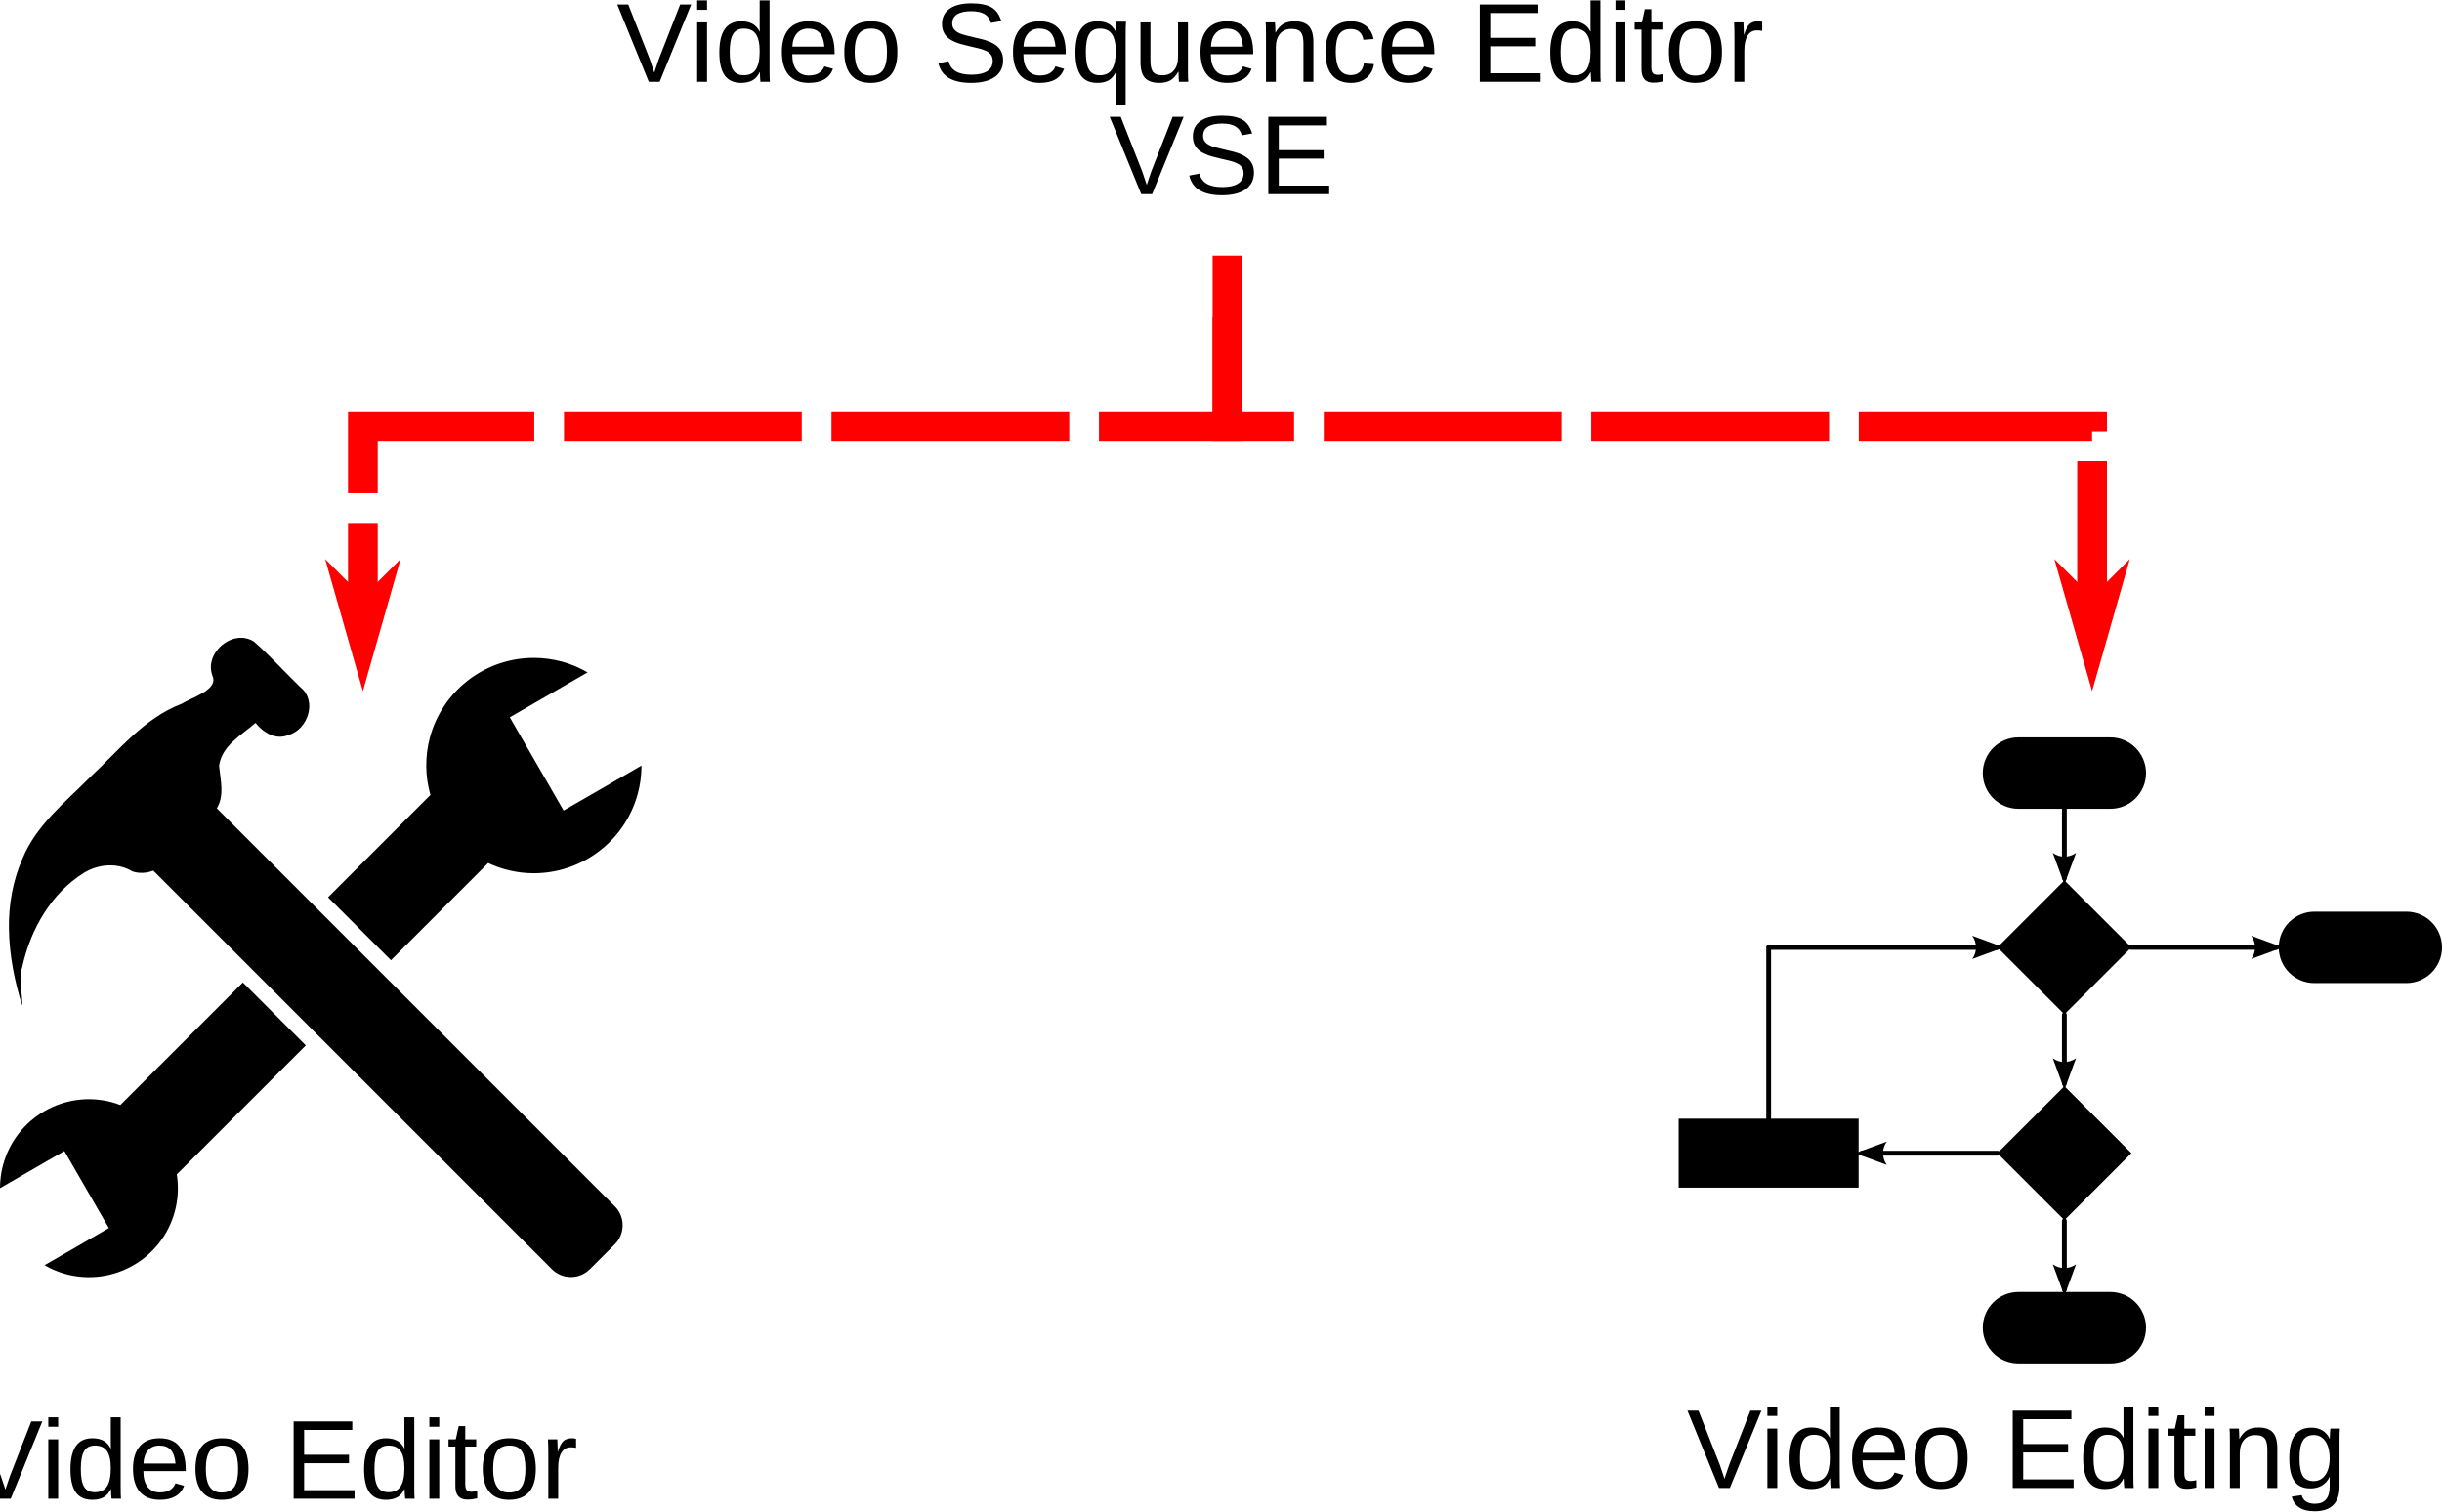
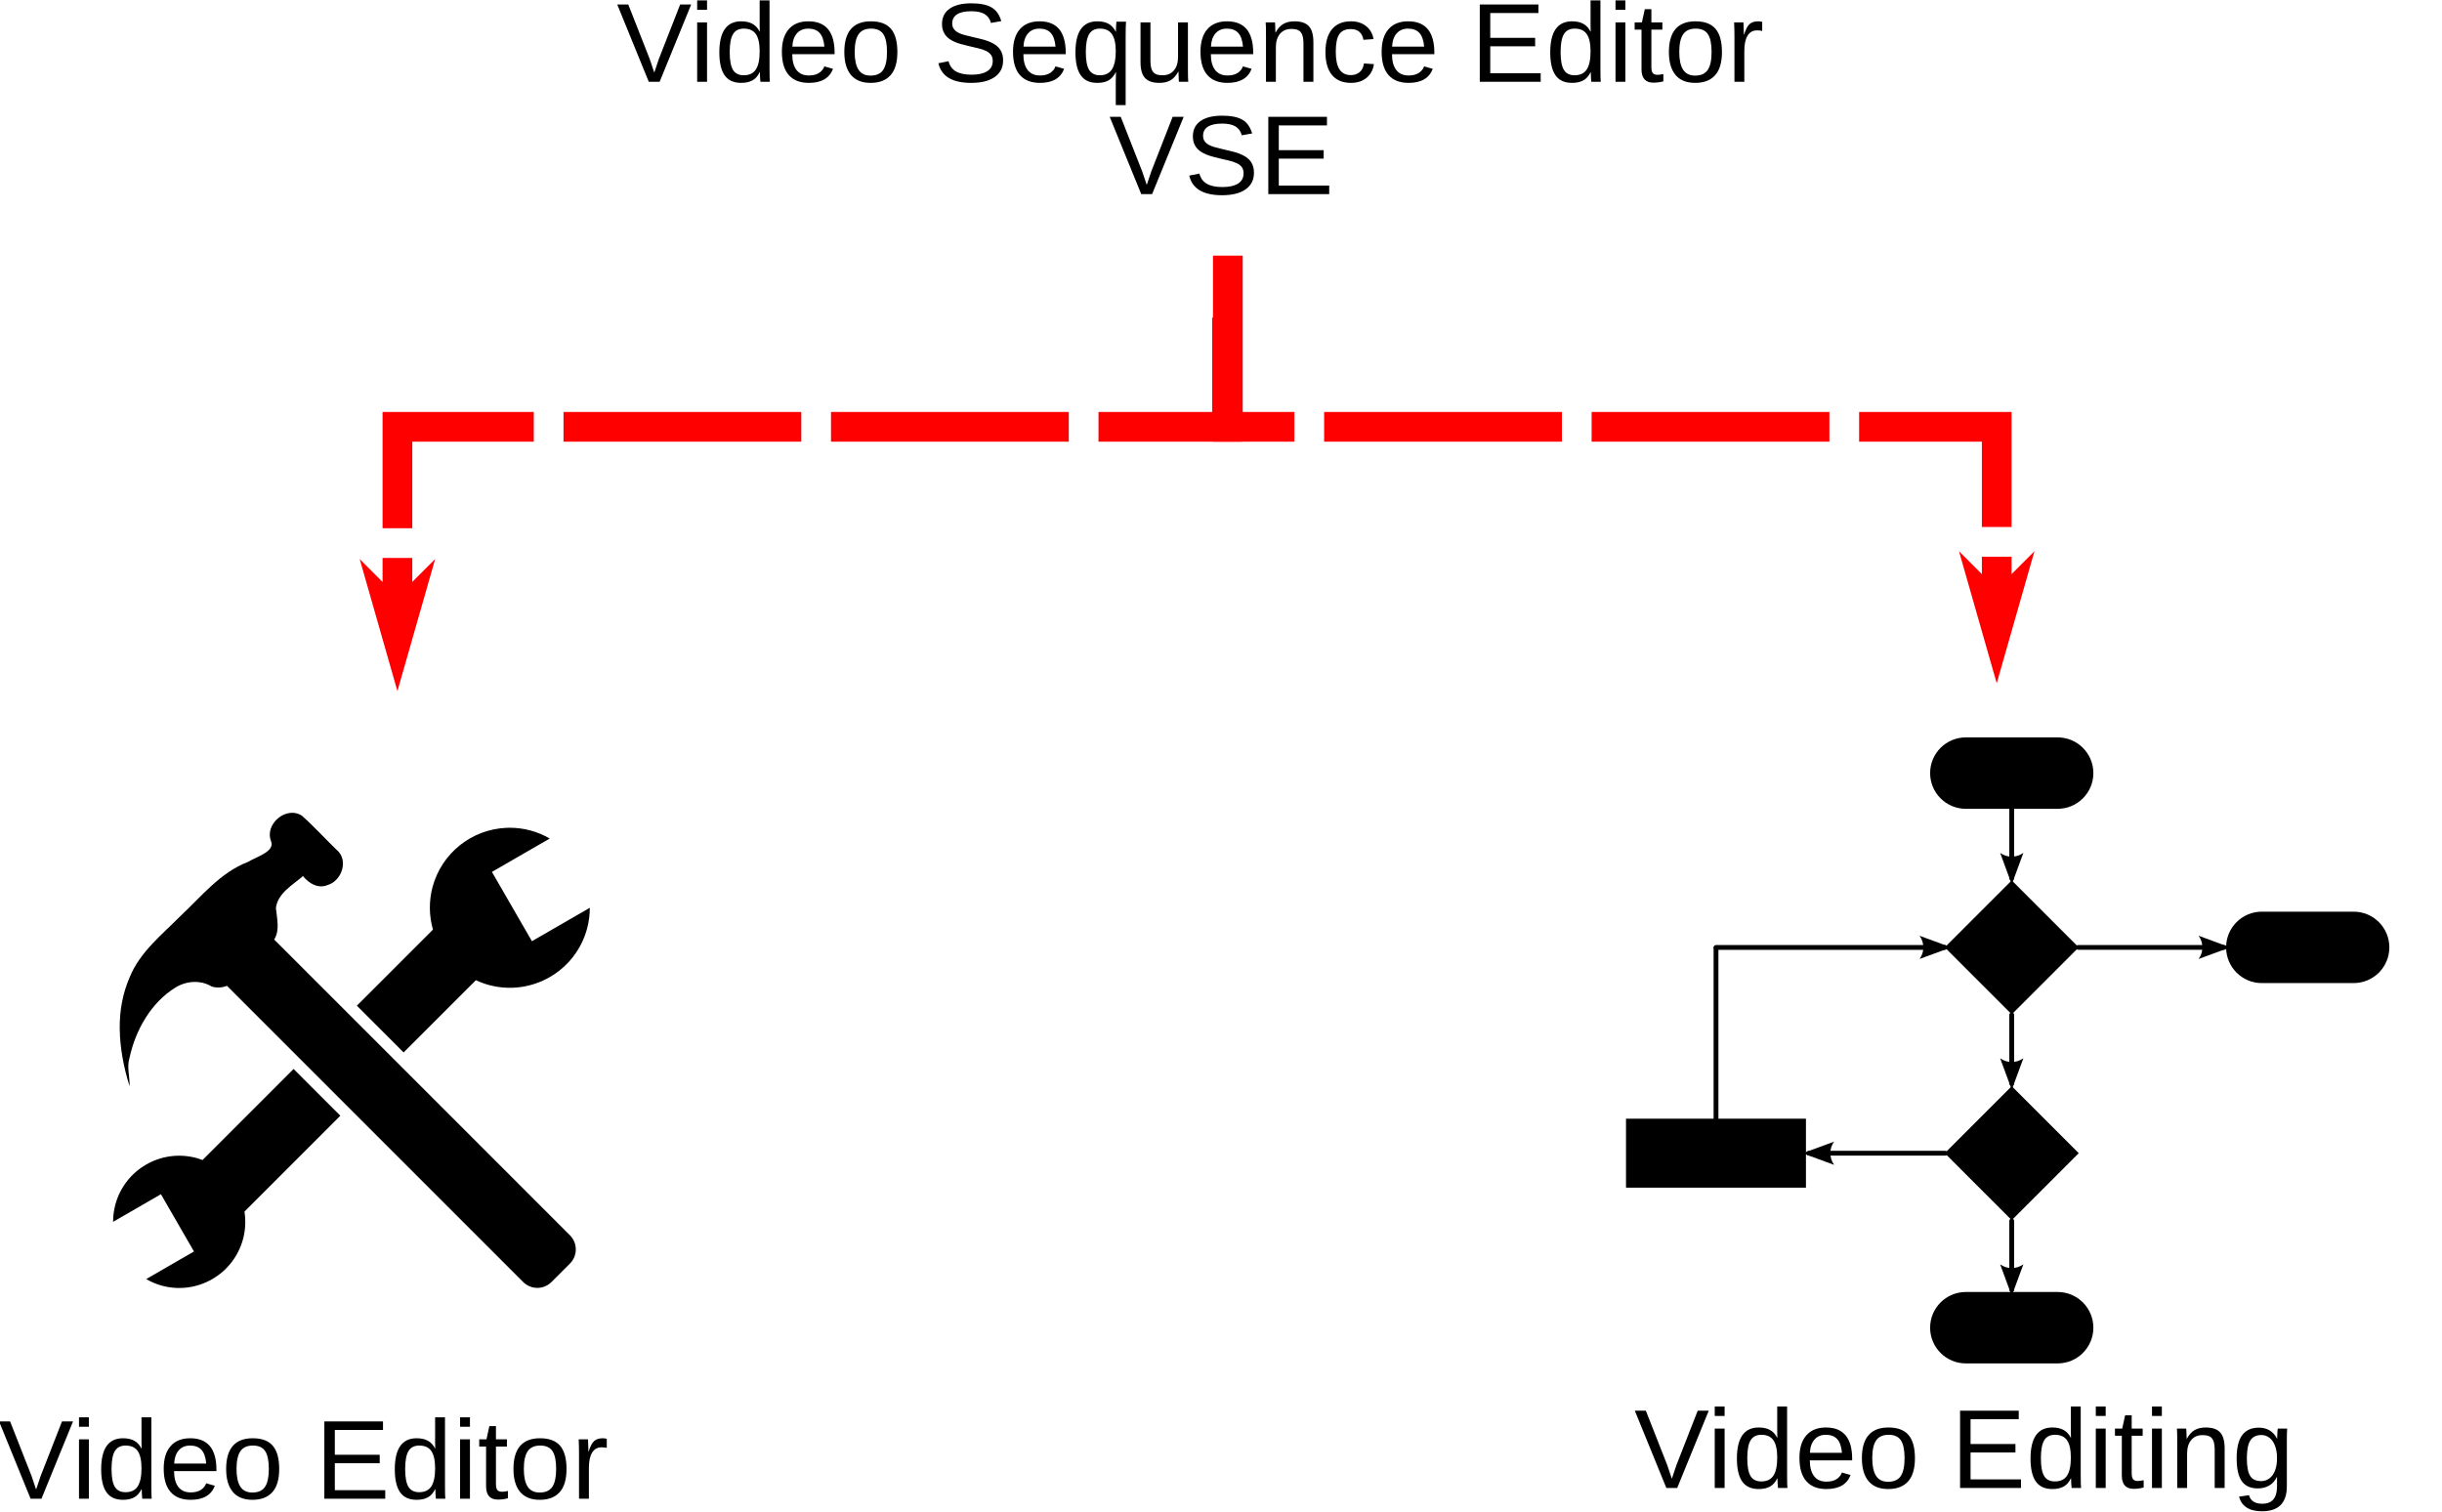
<svg xmlns="http://www.w3.org/2000/svg" id="svg2" height="403.713mm" width="652.16mm" version="1.1" viewBox="0 0 2310.84 1430.474">
  <defs id="defs7">
    <marker style="overflow:visible" id="marker1804" refX="0" refY="0" orient="auto">
      <path transform="matrix(-0.2,0,0,-0.2,-1.2,0)" style="fill:#ff0000;fill-opacity:1;fill-rule:evenodd;stroke:#ff0000;stroke-width:1pt;stroke-opacity:1" d="M 0,0 5,-5 -12.5,0 5,5 Z" id="path1802" />
    </marker>
    <marker style="overflow:visible" id="Arrow1Send" refX="0" refY="0" orient="auto">
      <path transform="matrix(-0.2,0,0,-0.2,-1.2,0)" style="fill:#ff0000;fill-opacity:1;fill-rule:evenodd;stroke:#ff0000;stroke-width:1pt;stroke-opacity:1" d="M 0,0 5,-5 -12.5,0 5,5 Z" id="path1055" />
    </marker>
    <marker style="overflow:visible" id="Arrow1Mend" refX="0" refY="0" orient="auto">
      <path transform="matrix(-0.4,0,0,-0.4,-4,0)" style="fill:#ff0000;fill-opacity:1;fill-rule:evenodd;stroke:#ff0000;stroke-width:1pt;stroke-opacity:1" d="M 0,0 5,-5 -12.5,0 5,5 Z" id="path1049" />
    </marker>
    <marker style="overflow:visible" id="marker1414" refX="0" refY="0" orient="auto">
      <path transform="scale(-0.6)" d="M 8.719,4.034 -2.207,0.016 8.719,-4.002 c -1.745,2.372 -1.735,5.617 -6e-7,8.035 z" style="fill:#ff0000;fill-opacity:1;fill-rule:evenodd;stroke:#ff0000;stroke-width:0.625;stroke-linejoin:round;stroke-opacity:1" id="path1412" />
    </marker>
    <marker style="overflow:visible" id="Arrow2Lend" refX="0" refY="0" orient="auto">
      <path transform="matrix(-1.1,0,0,-1.1,-1.1,0)" d="M 8.719,4.034 -2.207,0.016 8.719,-4.002 c -1.745,2.372 -1.735,5.617 -6e-7,8.035 z" style="fill:#000000;fill-opacity:1;fill-rule:evenodd;stroke:#000000;stroke-width:0.625;stroke-linejoin:round;stroke-opacity:1" id="path1061" />
    </marker>
    <marker style="overflow:visible" id="Arrow1Lend" refX="0" refY="0" orient="auto">
      <path transform="matrix(-0.8,0,0,-0.8,-10,0)" style="fill:#000000;fill-opacity:1;fill-rule:evenodd;stroke:#000000;stroke-width:1pt;stroke-opacity:1" d="M 0,0 5,-5 -12.5,0 5,5 Z" id="path1043" />
    </marker>
  </defs>
  <text xml:space="preserve" style="font-size:106.323px;line-height:1;font-family:Arial;-inkscape-font-specification:Arial;letter-spacing:0px;word-spacing:0px;stroke-width:0.938" x="1200.324" y="77.38" id="text971">
    <tspan id="tspan969" x="1200.324" y="77.38" style="text-align:center;text-anchor:middle;stroke-width:0.938">Video Sequence Editor</tspan>
    <tspan x="1200.324" y="183.703" style="text-align:center;text-anchor:middle;stroke-width:0.938" id="tspan973">VSE</tspan>
  </text>
-   <path id="path4138" d="m 228.591,603.537 c -17.211,-0.389 -34.229,18.298 -27.594,35.904 6.044,13.404 -19.132,20.31 -29.206,26.608 -35.569,13.612 -59.488,44.287 -86.576,69.454 -23.437,23.707 -50.83,45.189 -63.879,76.915 -9.27,20.998 -13.279,43.998 -12.865,66.517 0.313,24.756 5.225,49.259 12.515,72.853 0.553,-11.782 -3.869,-24.26 -0.027,-36.334 7.63,-35.384 27.318,-70.208 58.655,-89.567 13.759,-8.366 31.806,-9.733 45.823,-1.199 6.658,2.128 13.442,1.585 19.571,-0.816 L 522.158,1201.021 c 10.001,10.001 26.104,10.001 36.105,0 l 23.436,-23.436 c 10.001,-10.001 10.001,-26.104 0,-36.105 L 205.146,764.92 c 7.508,-12.088 3.414,-26.938 2.179,-40.263 2.554,-19.071 21.266,-29.034 34.461,-40.528 7.405,9.233 19.251,16.459 31.299,11.411 18.385,-5.336 27.284,-32.3 11.276,-45.102 -14.803,-14.329 -28.687,-29.723 -44.106,-43.342 -3.704,-2.369 -7.685,-3.475 -11.656,-3.565 z m 276.528,19.038 c -1.274,6.1e-4 -2.549,0.025 -3.824,0.074 -44.64,1.706 -82.964,32.293 -94.523,75.443 -4.72,17.78 -4.538,36.507 0.526,54.192 l -96.876,96.876 59.542,59.544 92,-92.006 c 5.424,2.551 11.062,4.619 16.849,6.18 54.355,14.565 110.222,-17.692 124.79,-72.044 2.287,-8.594 3.439,-17.451 3.427,-26.345 l -73.698,42.55 -50.944,-88.236 73.619,-42.503 c -7.669,-4.467 -15.889,-7.913 -24.452,-10.25 -8.627,-2.312 -17.516,-3.478 -26.437,-3.472 z M 229.831,929.753 113.858,1045.727 c -2.588,-1.007 -5.224,-1.885 -7.898,-2.631 -44.92,-12.036 -91.094,14.622 -103.126,59.542 -1.891,7.103 -2.843,14.423 -2.833,21.773 L 60.906,1089.246 l 42.102,72.926 -60.845,35.127 c 6.339,3.692 13.133,6.539 20.211,8.47 44.921,12.036 91.094,-14.623 103.126,-59.543 3.023,-11.363 3.633,-23.234 1.791,-34.847 l 122.084,-122.085 -59.542,-59.542 z" style="stroke-width:1" />
-   <g transform="matrix(4.306584,0,0,4.306584,569.8925,-277.5888)" id="g8602" style="stroke-width:0.823">
+   <path id="path4138" d="m 276.894,769.179 c -12.79,-0.289 -25.437,13.598 -20.507,26.682 4.492,9.961 -14.218,15.093 -21.704,19.774 -26.433,10.115 -44.208,32.912 -64.338,51.614 -17.417,17.617 -37.774,33.582 -47.471,57.158 -6.889,15.604 -9.868,32.696 -9.561,49.432 0.233,18.397 3.883,36.607 9.301,54.14 0.411,-8.755 -2.875,-18.029 -0.02,-27.001 5.67,-26.296 20.301,-52.175 43.589,-66.561 10.225,-6.217 23.636,-7.233 34.053,-0.891 4.948,1.581 9.989,1.178 14.544,-0.606 l 280.275,280.275 c 7.432,7.432 19.399,7.432 26.831,0 l 17.416,-17.416 c 7.432,-7.432 7.432,-19.399 0,-26.831 L 259.472,889.11 c 5.579,-8.983 2.537,-20.019 1.619,-29.921 1.898,-14.173 15.803,-21.577 25.609,-30.118 5.503,6.862 14.306,12.231 23.26,8.48 13.663,-3.966 20.276,-24.004 8.379,-33.517 -11.001,-10.649 -21.319,-22.088 -32.777,-32.209 -2.752,-1.761 -5.711,-2.582 -8.662,-2.649 z m 205.499,14.148 c -0.947,4.5e-4 -1.894,0.019 -2.842,0.055 -33.174,1.268 -61.654,23.998 -70.244,56.065 -3.508,13.213 -3.373,27.13 0.391,40.273 l -71.993,71.993 44.248,44.249 68.369,-68.373 c 4.031,1.896 8.22,3.433 12.521,4.593 40.393,10.823 81.911,-13.148 92.737,-53.539 1.7,-6.387 2.556,-12.969 2.547,-19.578 l -54.768,31.621 -37.859,-65.572 54.709,-31.586 c -5.699,-3.32 -11.808,-5.88 -18.171,-7.617 -6.411,-1.718 -13.017,-2.584 -19.647,-2.58 z m -204.578,228.277 -86.185,86.185 c -1.923,-0.748 -3.882,-1.401 -5.869,-1.956 -33.382,-8.944 -67.695,10.866 -76.638,44.248 -1.405,5.279 -2.113,10.718 -2.105,16.18 l 45.261,-26.132 31.288,54.194 -45.216,26.105 c 4.711,2.743 9.76,4.859 15.019,6.294 33.382,8.944 67.695,-10.867 76.638,-44.249 2.247,-8.444 2.7,-17.266 1.331,-25.897 l 90.726,-90.726 -44.248,-44.248 z" style="stroke-width:1" />
+   <g transform="matrix(4.306584,0,0,4.306584,520.0706,-277.5888)" id="g8602" style="stroke-width:0.823">
    <rect ry="7.846" y="226.49" x="303.346" height="15.693" width="35.87" id="rect1712" style="opacity:1;vector-effect:none;fill:#000000;fill-opacity:1;fill-rule:nonzero;stroke:none;stroke-width:0.646;stroke-linecap:round;stroke-linejoin:miter;stroke-miterlimit:4;stroke-dasharray:none;stroke-dashoffset:0;stroke-opacity:1;paint-order:stroke fill markers" />
    <rect ry="0" y="310.278" x="236.522" height="15.157" width="39.539" id="rect1718" style="opacity:1;vector-effect:none;fill:#000000;fill-opacity:1;fill-rule:nonzero;stroke:none;stroke-width:0.646;stroke-linecap:round;stroke-linejoin:miter;stroke-miterlimit:4;stroke-dasharray:none;stroke-dashoffset:0;stroke-opacity:1;paint-order:stroke fill markers" />
    <rect transform="rotate(45)" y="-12.83" x="441.53" height="20.817" width="20.817" id="rect1724" style="opacity:1;vector-effect:none;fill:#000000;fill-opacity:1;fill-rule:nonzero;stroke:none;stroke-width:0.646;stroke-linecap:round;stroke-linejoin:miter;stroke-miterlimit:4;stroke-dasharray:none;stroke-dashoffset:0;stroke-opacity:1;paint-order:stroke fill markers" />
    <rect style="opacity:1;vector-effect:none;fill:#000000;fill-opacity:1;fill-rule:nonzero;stroke:none;stroke-width:0.646;stroke-linecap:round;stroke-linejoin:miter;stroke-miterlimit:4;stroke-dasharray:none;stroke-dashoffset:0;stroke-opacity:1;paint-order:stroke fill markers" id="rect1752" width="35.87" height="15.693" x="303.346" y="348.36" ry="7.846" />
    <rect ry="7.846" y="264.787" x="368.383" height="15.693" width="35.87" id="rect1760" style="opacity:1;vector-effect:none;fill:#000000;fill-opacity:1;fill-rule:nonzero;stroke:none;stroke-width:0.646;stroke-linecap:round;stroke-linejoin:miter;stroke-miterlimit:4;stroke-dasharray:none;stroke-dashoffset:0;stroke-opacity:1;paint-order:stroke fill markers" />
    <rect style="opacity:1;vector-effect:none;fill:#000000;fill-opacity:1;fill-rule:nonzero;stroke:none;stroke-width:0.646;stroke-linecap:round;stroke-linejoin:miter;stroke-miterlimit:4;stroke-dasharray:none;stroke-dashoffset:0;stroke-opacity:1;paint-order:stroke fill markers" id="rect1766" width="20.817" height="20.817" x="409.552" y="-44.808" transform="rotate(45)" />
    <path id="path1772" d="m 321.268,241.803 a 0.529,0.529 0 0 0 -0.521,0.535 v 15.068 a 0.529,0.529 0 1 0 1.059,0 v -15.068 a 0.529,0.529 0 0 0 -0.537,-0.535 z" style="color:#000000;font-style:normal;font-variant:normal;font-weight:normal;font-stretch:normal;font-size:medium;line-height:normal;font-family:sans-serif;font-variant-ligatures:normal;font-variant-position:normal;font-variant-caps:normal;font-variant-numeric:normal;font-variant-alternates:normal;font-feature-settings:normal;text-indent:0;text-align:start;text-decoration:none;text-decoration-line:none;text-decoration-style:solid;text-decoration-color:#000000;letter-spacing:normal;word-spacing:normal;text-transform:none;writing-mode:lr-tb;direction:ltr;text-orientation:mixed;dominant-baseline:auto;baseline-shift:baseline;text-anchor:start;white-space:normal;shape-padding:0;clip-rule:nonzero;display:inline;overflow:visible;visibility:visible;opacity:1;isolation:auto;mix-blend-mode:normal;color-interpolation:sRGB;color-interpolation-filters:linearRGB;solid-color:#000000;solid-opacity:1;vector-effect:none;fill:#000000;fill-opacity:1;fill-rule:nonzero;stroke:none;stroke-width:0.871;stroke-linecap:round;stroke-linejoin:miter;stroke-miterlimit:4;stroke-dasharray:none;stroke-dashoffset:0;stroke-opacity:1;paint-order:stroke fill markers;color-rendering:auto;image-rendering:auto;shape-rendering:auto;text-rendering:auto;enable-background:accumulate" />
    <path d="m 323.836,251.869 -2.551,6.938 -2.551,-6.938 c 1.506,1.108 3.567,1.102 5.103,0 z" style="fill:#000000;fill-opacity:1;fill-rule:evenodd;stroke:none;stroke-width:0.327;stroke-linejoin:round;stroke-opacity:1" id="path8569" />
    <path id="path1776" d="m 321.267,286.929 a 0.529,0.529 0 0 0 -0.521,0.537 v 15.066 a 0.529,0.529 0 1 0 1.059,0 v -15.066 a 0.529,0.529 0 0 0 -0.537,-0.537 z" style="color:#000000;font-style:normal;font-variant:normal;font-weight:normal;font-stretch:normal;font-size:medium;line-height:normal;font-family:sans-serif;font-variant-ligatures:normal;font-variant-position:normal;font-variant-caps:normal;font-variant-numeric:normal;font-variant-alternates:normal;font-feature-settings:normal;text-indent:0;text-align:start;text-decoration:none;text-decoration-line:none;text-decoration-style:solid;text-decoration-color:#000000;letter-spacing:normal;word-spacing:normal;text-transform:none;writing-mode:lr-tb;direction:ltr;text-orientation:mixed;dominant-baseline:auto;baseline-shift:baseline;text-anchor:start;white-space:normal;shape-padding:0;clip-rule:nonzero;display:inline;overflow:visible;visibility:visible;opacity:1;isolation:auto;mix-blend-mode:normal;color-interpolation:sRGB;color-interpolation-filters:linearRGB;solid-color:#000000;solid-opacity:1;vector-effect:none;fill:#000000;fill-opacity:1;fill-rule:nonzero;stroke:none;stroke-width:0.871;stroke-linecap:round;stroke-linejoin:miter;stroke-miterlimit:4;stroke-dasharray:none;stroke-dashoffset:0;stroke-opacity:1;paint-order:stroke fill markers;color-rendering:auto;image-rendering:auto;shape-rendering:auto;text-rendering:auto;enable-background:accumulate" />
    <path id="path8291" style="fill:#000000;fill-opacity:1;fill-rule:evenodd;stroke:none;stroke-width:0.327;stroke-linejoin:round;stroke-opacity:1" d="m 323.836,296.997 -2.551,6.938 -2.551,-6.938 c 1.506,1.108 3.567,1.102 5.103,0 z" />
    <path id="path1778" d="m 321.267,332.21 a 0.529,0.529 0 0 0 -0.521,0.537 v 15.066 a 0.529,0.529 0 1 0 1.059,0 v -15.066 a 0.529,0.529 0 0 0 -0.537,-0.537 z" style="color:#000000;font-style:normal;font-variant:normal;font-weight:normal;font-stretch:normal;font-size:medium;line-height:normal;font-family:sans-serif;font-variant-ligatures:normal;font-variant-position:normal;font-variant-caps:normal;font-variant-numeric:normal;font-variant-alternates:normal;font-feature-settings:normal;text-indent:0;text-align:start;text-decoration:none;text-decoration-line:none;text-decoration-style:solid;text-decoration-color:#000000;letter-spacing:normal;word-spacing:normal;text-transform:none;writing-mode:lr-tb;direction:ltr;text-orientation:mixed;dominant-baseline:auto;baseline-shift:baseline;text-anchor:start;white-space:normal;shape-padding:0;clip-rule:nonzero;display:inline;overflow:visible;visibility:visible;opacity:1;isolation:auto;mix-blend-mode:normal;color-interpolation:sRGB;color-interpolation-filters:linearRGB;solid-color:#000000;solid-opacity:1;vector-effect:none;fill:#000000;fill-opacity:1;fill-rule:nonzero;stroke:none;stroke-width:0.871;stroke-linecap:round;stroke-linejoin:miter;stroke-miterlimit:4;stroke-dasharray:none;stroke-dashoffset:0;stroke-opacity:1;paint-order:stroke fill markers;color-rendering:auto;image-rendering:auto;shape-rendering:auto;text-rendering:auto;enable-background:accumulate" />
    <path d="m 323.836,342.278 -2.551,6.938 -2.551,-6.938 c 1.506,1.108 3.567,1.102 5.103,0 z" style="fill:#000000;fill-opacity:1;fill-rule:evenodd;stroke:none;stroke-width:0.327;stroke-linejoin:round;stroke-opacity:1" id="path8017" />
    <path id="path1780" d="m 276.716,317.333 a 0.529,0.529 0 1 0 0,1.059 h 29.957 a 0.529,0.529 0 1 0 0,-1.059 z" style="color:#000000;font-style:normal;font-variant:normal;font-weight:normal;font-stretch:normal;font-size:medium;line-height:normal;font-family:sans-serif;font-variant-ligatures:normal;font-variant-position:normal;font-variant-caps:normal;font-variant-numeric:normal;font-variant-alternates:normal;font-feature-settings:normal;text-indent:0;text-align:start;text-decoration:none;text-decoration-line:none;text-decoration-style:solid;text-decoration-color:#000000;letter-spacing:normal;word-spacing:normal;text-transform:none;writing-mode:lr-tb;direction:ltr;text-orientation:mixed;dominant-baseline:auto;baseline-shift:baseline;text-anchor:start;white-space:normal;shape-padding:0;clip-rule:nonzero;display:inline;overflow:visible;visibility:visible;opacity:1;isolation:auto;mix-blend-mode:normal;color-interpolation:sRGB;color-interpolation-filters:linearRGB;solid-color:#000000;solid-opacity:1;vector-effect:none;fill:#000000;fill-opacity:1;fill-rule:nonzero;stroke:none;stroke-width:0.871;stroke-linecap:round;stroke-linejoin:miter;stroke-miterlimit:4;stroke-dasharray:none;stroke-dashoffset:0;stroke-opacity:1;paint-order:stroke fill markers;color-rendering:auto;image-rendering:auto;shape-rendering:auto;text-rendering:auto;enable-background:accumulate" />
    <path id="path7751" style="fill:#000000;fill-opacity:1;fill-rule:evenodd;stroke:none;stroke-width:0.327;stroke-linejoin:round;stroke-opacity:1" d="m 282.252,320.424 -6.938,-2.551 6.938,-2.551 c -1.108,1.506 -1.102,3.567 0,5.103 z" />
    <path style="color:#000000;font-style:normal;font-variant:normal;font-weight:normal;font-stretch:normal;font-size:medium;line-height:normal;font-family:sans-serif;font-variant-ligatures:normal;font-variant-position:normal;font-variant-caps:normal;font-variant-numeric:normal;font-variant-alternates:normal;font-feature-settings:normal;text-indent:0;text-align:start;text-decoration:none;text-decoration-line:none;text-decoration-style:solid;text-decoration-color:#000000;letter-spacing:normal;word-spacing:normal;text-transform:none;writing-mode:lr-tb;direction:ltr;text-orientation:mixed;dominant-baseline:auto;baseline-shift:baseline;text-anchor:start;white-space:normal;shape-padding:0;clip-rule:nonzero;display:inline;overflow:visible;visibility:visible;opacity:1;isolation:auto;mix-blend-mode:normal;color-interpolation:sRGB;color-interpolation-filters:linearRGB;solid-color:#000000;solid-opacity:1;vector-effect:none;fill:#000000;fill-opacity:1;fill-rule:nonzero;stroke:none;stroke-width:0.871;stroke-linecap:round;stroke-linejoin:miter;stroke-miterlimit:4;stroke-dasharray:none;stroke-dashoffset:0;stroke-opacity:1;paint-order:stroke fill markers;color-rendering:auto;image-rendering:auto;shape-rendering:auto;text-rendering:auto;enable-background:accumulate" d="m 256.29,272.206 a 0.529,0.529 0 0 0 -0.521,0.537 v 37.555 a 0.529,0.529 0 1 0 1.059,0 V 272.743 a 0.529,0.529 0 0 0 -0.537,-0.537 z" id="path1784" />
    <path id="path1787" d="m 335.927,272.111 a 0.529,0.529 0 1 0 0,1.057 h 31.951 a 0.529,0.529 0 1 0 0,-1.057 z" style="color:#000000;font-style:normal;font-variant:normal;font-weight:normal;font-stretch:normal;font-size:medium;line-height:normal;font-family:sans-serif;font-variant-ligatures:normal;font-variant-position:normal;font-variant-caps:normal;font-variant-numeric:normal;font-variant-alternates:normal;font-feature-settings:normal;text-indent:0;text-align:start;text-decoration:none;text-decoration-line:none;text-decoration-style:solid;text-decoration-color:#000000;letter-spacing:normal;word-spacing:normal;text-transform:none;writing-mode:lr-tb;direction:ltr;text-orientation:mixed;dominant-baseline:auto;baseline-shift:baseline;text-anchor:start;white-space:normal;shape-padding:0;clip-rule:nonzero;display:inline;overflow:visible;visibility:visible;opacity:1;isolation:auto;mix-blend-mode:normal;color-interpolation:sRGB;color-interpolation-filters:linearRGB;solid-color:#000000;solid-opacity:1;vector-effect:none;fill:#000000;fill-opacity:1;fill-rule:nonzero;stroke:none;stroke-width:0.871;stroke-linecap:round;stroke-linejoin:miter;stroke-miterlimit:4;stroke-dasharray:none;stroke-dashoffset:0;stroke-opacity:1;paint-order:stroke fill markers;color-rendering:auto;image-rendering:auto;shape-rendering:auto;text-rendering:auto;enable-background:accumulate" />
    <path d="m 362.343,270.078 6.938,2.551 -6.938,2.551 c 1.108,-1.506 1.102,-3.567 0,-5.103 z" style="fill:#000000;fill-opacity:1;fill-rule:evenodd;stroke:none;stroke-width:0.327;stroke-linejoin:round;stroke-opacity:1" id="path8003" />
    <path id="path2829" d="m 256.318,272.111 a 0.529,0.529 0 1 0 0,1.059 h 50.244 a 0.529,0.529 0 1 0 0,-1.059 z" style="color:#000000;font-style:normal;font-variant:normal;font-weight:normal;font-stretch:normal;font-size:medium;line-height:normal;font-family:sans-serif;font-variant-ligatures:normal;font-variant-position:normal;font-variant-caps:normal;font-variant-numeric:normal;font-variant-alternates:normal;font-feature-settings:normal;text-indent:0;text-align:start;text-decoration:none;text-decoration-line:none;text-decoration-style:solid;text-decoration-color:#000000;letter-spacing:normal;word-spacing:normal;text-transform:none;writing-mode:lr-tb;direction:ltr;text-orientation:mixed;dominant-baseline:auto;baseline-shift:baseline;text-anchor:start;white-space:normal;shape-padding:0;clip-rule:nonzero;display:inline;overflow:visible;visibility:visible;opacity:1;isolation:auto;mix-blend-mode:normal;color-interpolation:sRGB;color-interpolation-filters:linearRGB;solid-color:#000000;solid-opacity:1;vector-effect:none;fill:#000000;fill-opacity:1;fill-rule:nonzero;stroke:none;stroke-width:0.871;stroke-linecap:round;stroke-linejoin:miter;stroke-miterlimit:4;stroke-dasharray:none;stroke-dashoffset:0;stroke-opacity:1;paint-order:stroke fill markers;color-rendering:auto;image-rendering:auto;shape-rendering:auto;text-rendering:auto;enable-background:accumulate" />
    <path d="m 301.025,270.079 6.938,2.551 -6.938,2.551 c 1.108,-1.506 1.102,-3.567 0,-5.103 z" style="fill:#000000;fill-opacity:1;fill-rule:evenodd;stroke:none;stroke-width:0.327;stroke-linejoin:round;stroke-opacity:1" id="path7989" />
  </g>
-   <text xml:space="preserve" style="font-size:106.323px;line-height:1;font-family:Arial;-inkscape-font-specification:Arial;letter-spacing:0px;word-spacing:0px;stroke-width:0.938" x="302.555" y="1418.291" id="text971-0">
-     <tspan x="302.555" y="1418.291" style="text-align:center;text-anchor:middle;stroke-width:0.938" id="tspan973-2">Video Editor</tspan>
+   <text xml:space="preserve" style="font-size:106.323px;line-height:1;font-family:Arial;-inkscape-font-specification:Arial;letter-spacing:0px;word-spacing:0px;stroke-width:0.938" x="331.613" y="1418.291" id="text971-0">
+     <tspan x="331.613" y="1418.291" style="text-align:center;text-anchor:middle;stroke-width:0.938" id="tspan973-2">Video Editor</tspan>
  </text>
-   <text xml:space="preserve" style="font-size:106.323px;line-height:1;font-family:Arial;-inkscape-font-specification:Arial;letter-spacing:0px;word-spacing:0px;stroke-width:0.938" x="1952.988" y="1408.098" id="text1007">
-     <tspan x="1952.988" y="1408.098" style="text-align:center;text-anchor:middle;stroke-width:0.938" id="tspan1005">Video Editing</tspan>
+   <text xml:space="preserve" style="font-size:106.323px;line-height:1;font-family:Arial;-inkscape-font-specification:Arial;letter-spacing:0px;word-spacing:0px;stroke-width:0.938" x="1903.167" y="1408.098" id="text1007">
+     <tspan x="1903.167" y="1408.098" style="text-align:center;text-anchor:middle;stroke-width:0.938" id="tspan1005">Video Editing</tspan>
  </text>
-   <path style="fill:none;stroke:#ff0000;stroke-width:28.125;stroke-linecap:butt;stroke-linejoin:miter;stroke-miterlimit:4;stroke-dasharray:225.003, 28.125;stroke-dashoffset:0;stroke-opacity:1;marker-end:url(#Arrow1Send)" d="m 1161.55,300.509 v 103.397 H 343.387 v 199.902" id="path1038" />
-   <path style="fill:none;stroke:#ff0000;stroke-width:28.125;stroke-linecap:butt;stroke-linejoin:miter;stroke-miterlimit:4;stroke-dasharray:225.003, 28.125;stroke-dashoffset:0;stroke-opacity:1;marker-end:url(#marker1804)" d="m 1161.55,241.903 0,162.003 h 818.163 v 199.902" id="path1410" />
+   <path style="fill:none;stroke:#ff0000;stroke-width:28.125;stroke-linecap:butt;stroke-linejoin:miter;stroke-miterlimit:4;stroke-dasharray:225.003, 28.125;stroke-dashoffset:0;stroke-opacity:1;marker-end:url(#Arrow1Send)" d="m 1161.107,300.509 v 103.397 H 376.078 v 199.902" id="path1038" />
+   <path style="fill:none;stroke:#ff0000;stroke-width:28.125;stroke-linecap:butt;stroke-linejoin:miter;stroke-miterlimit:4;stroke-dasharray:225.003, 28.125;stroke-dashoffset:0;stroke-opacity:1;marker-end:url(#marker1804)" d="m 1161.89,241.903 v 162.003 l 727.589,0 v 192.493" id="path1410" />
</svg>
